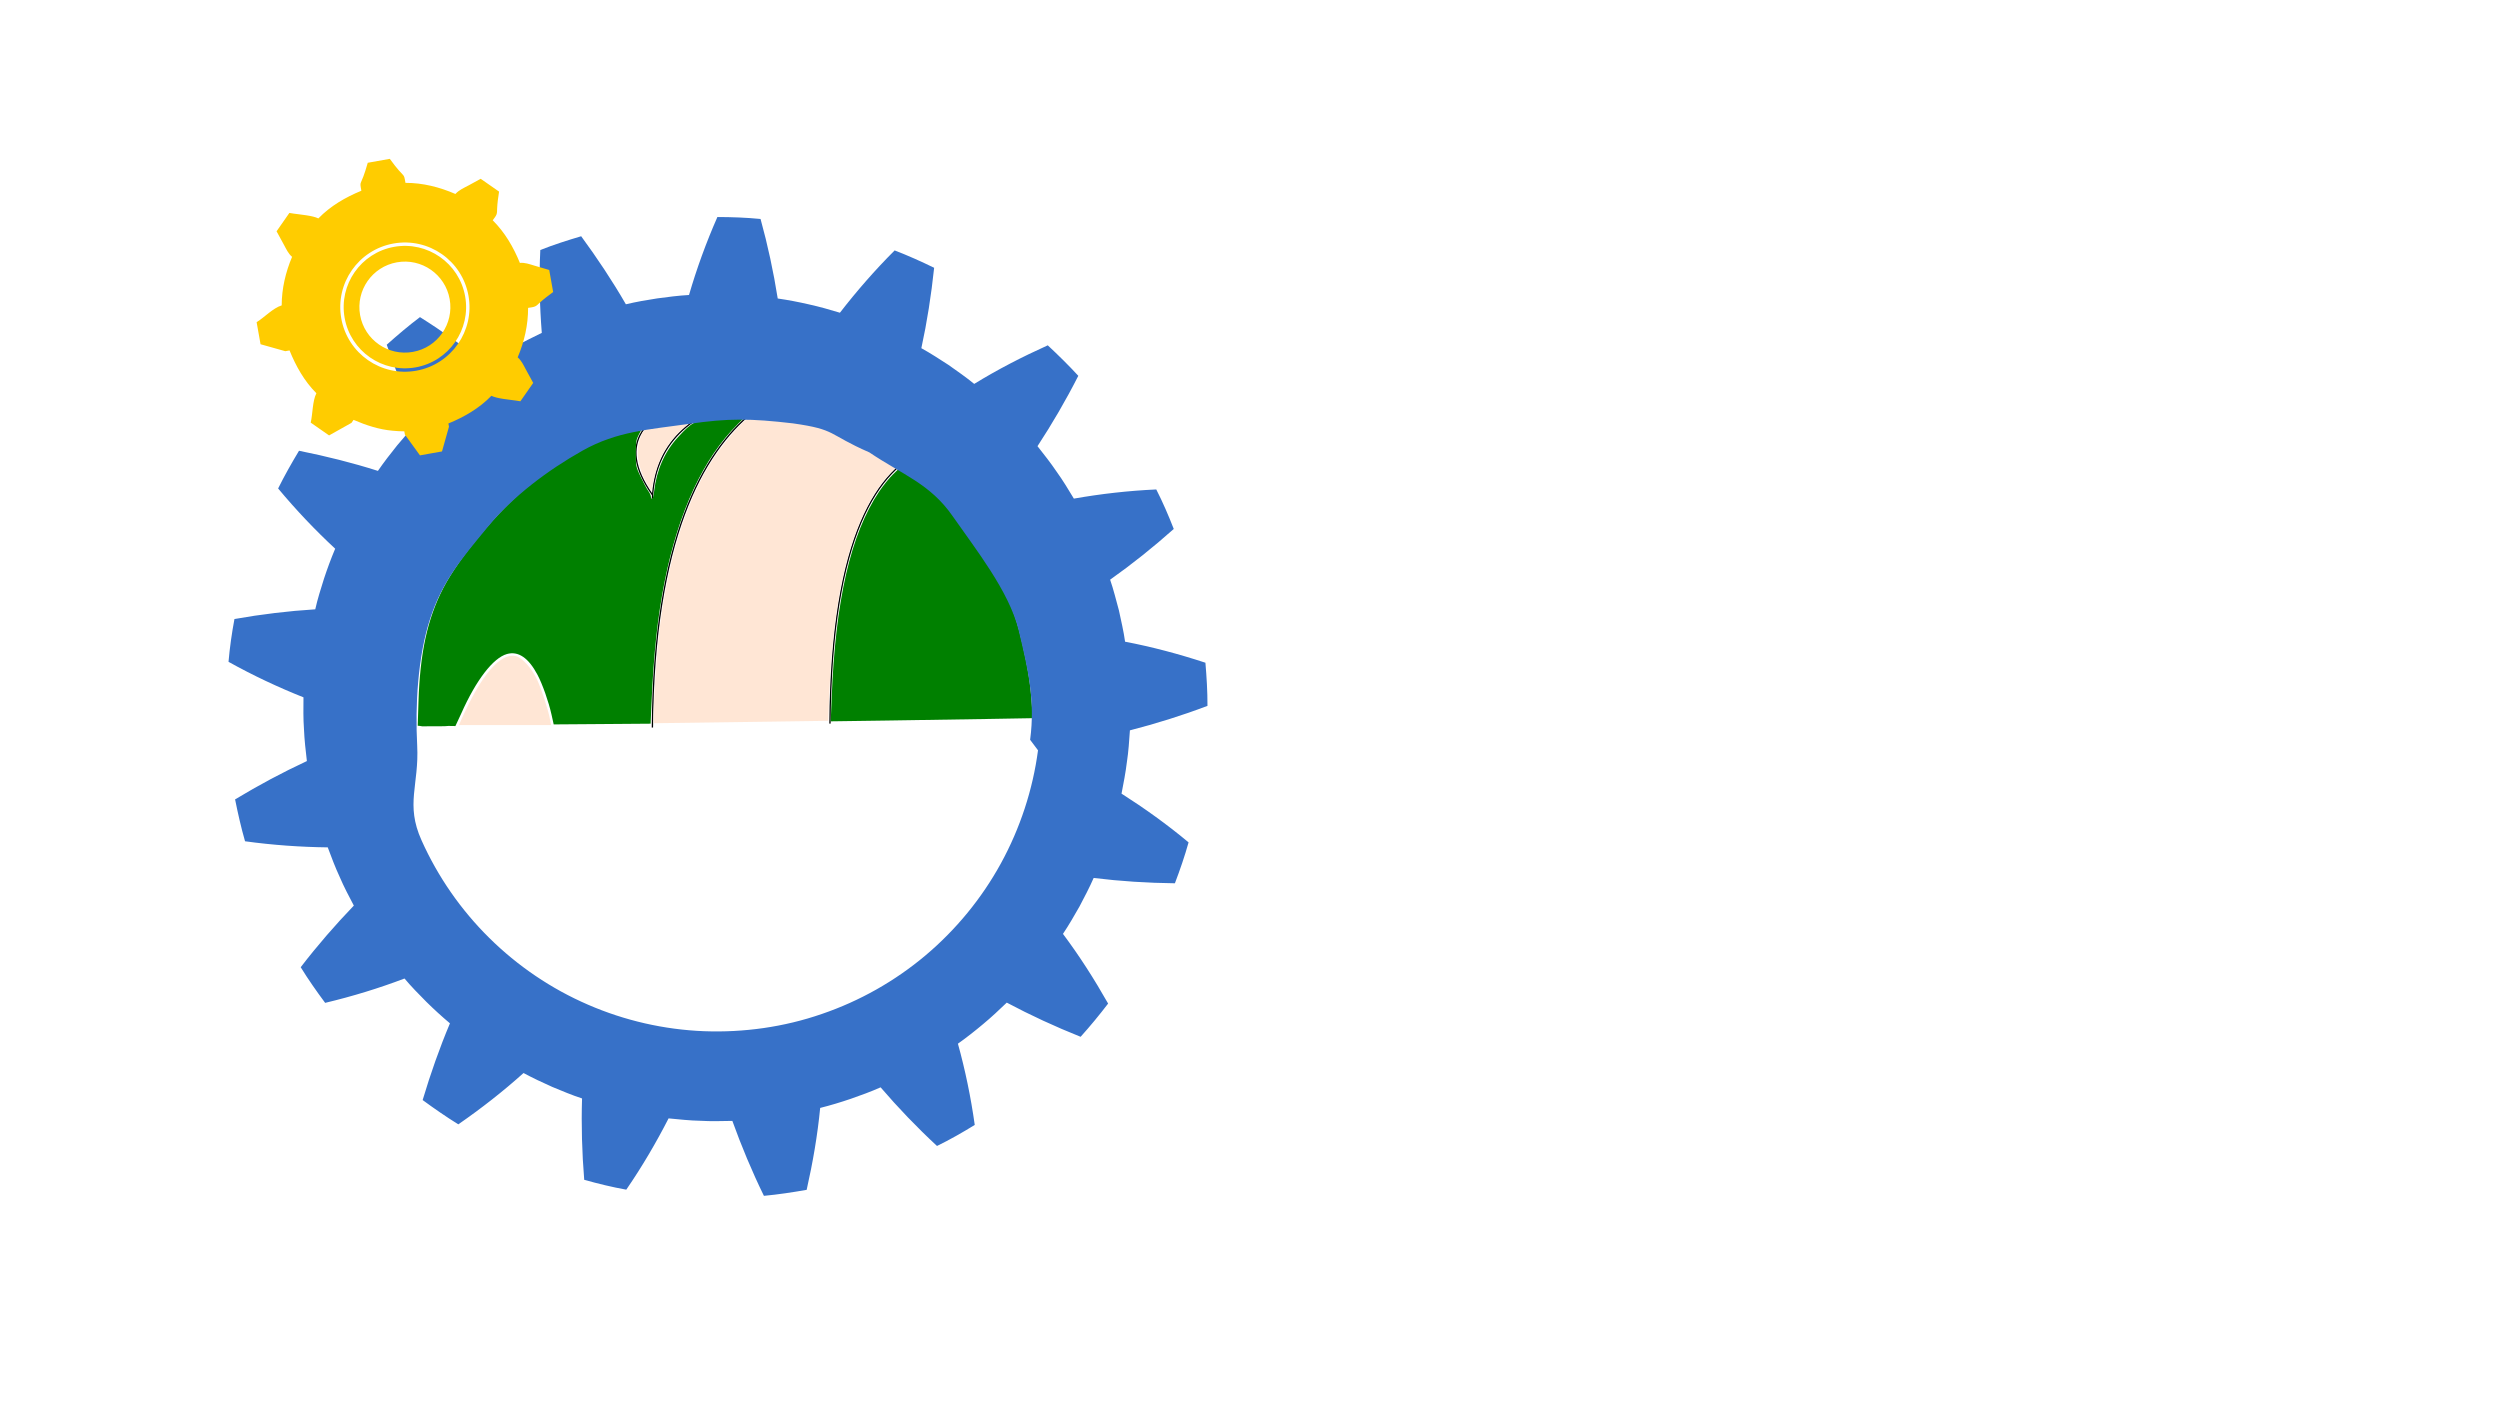
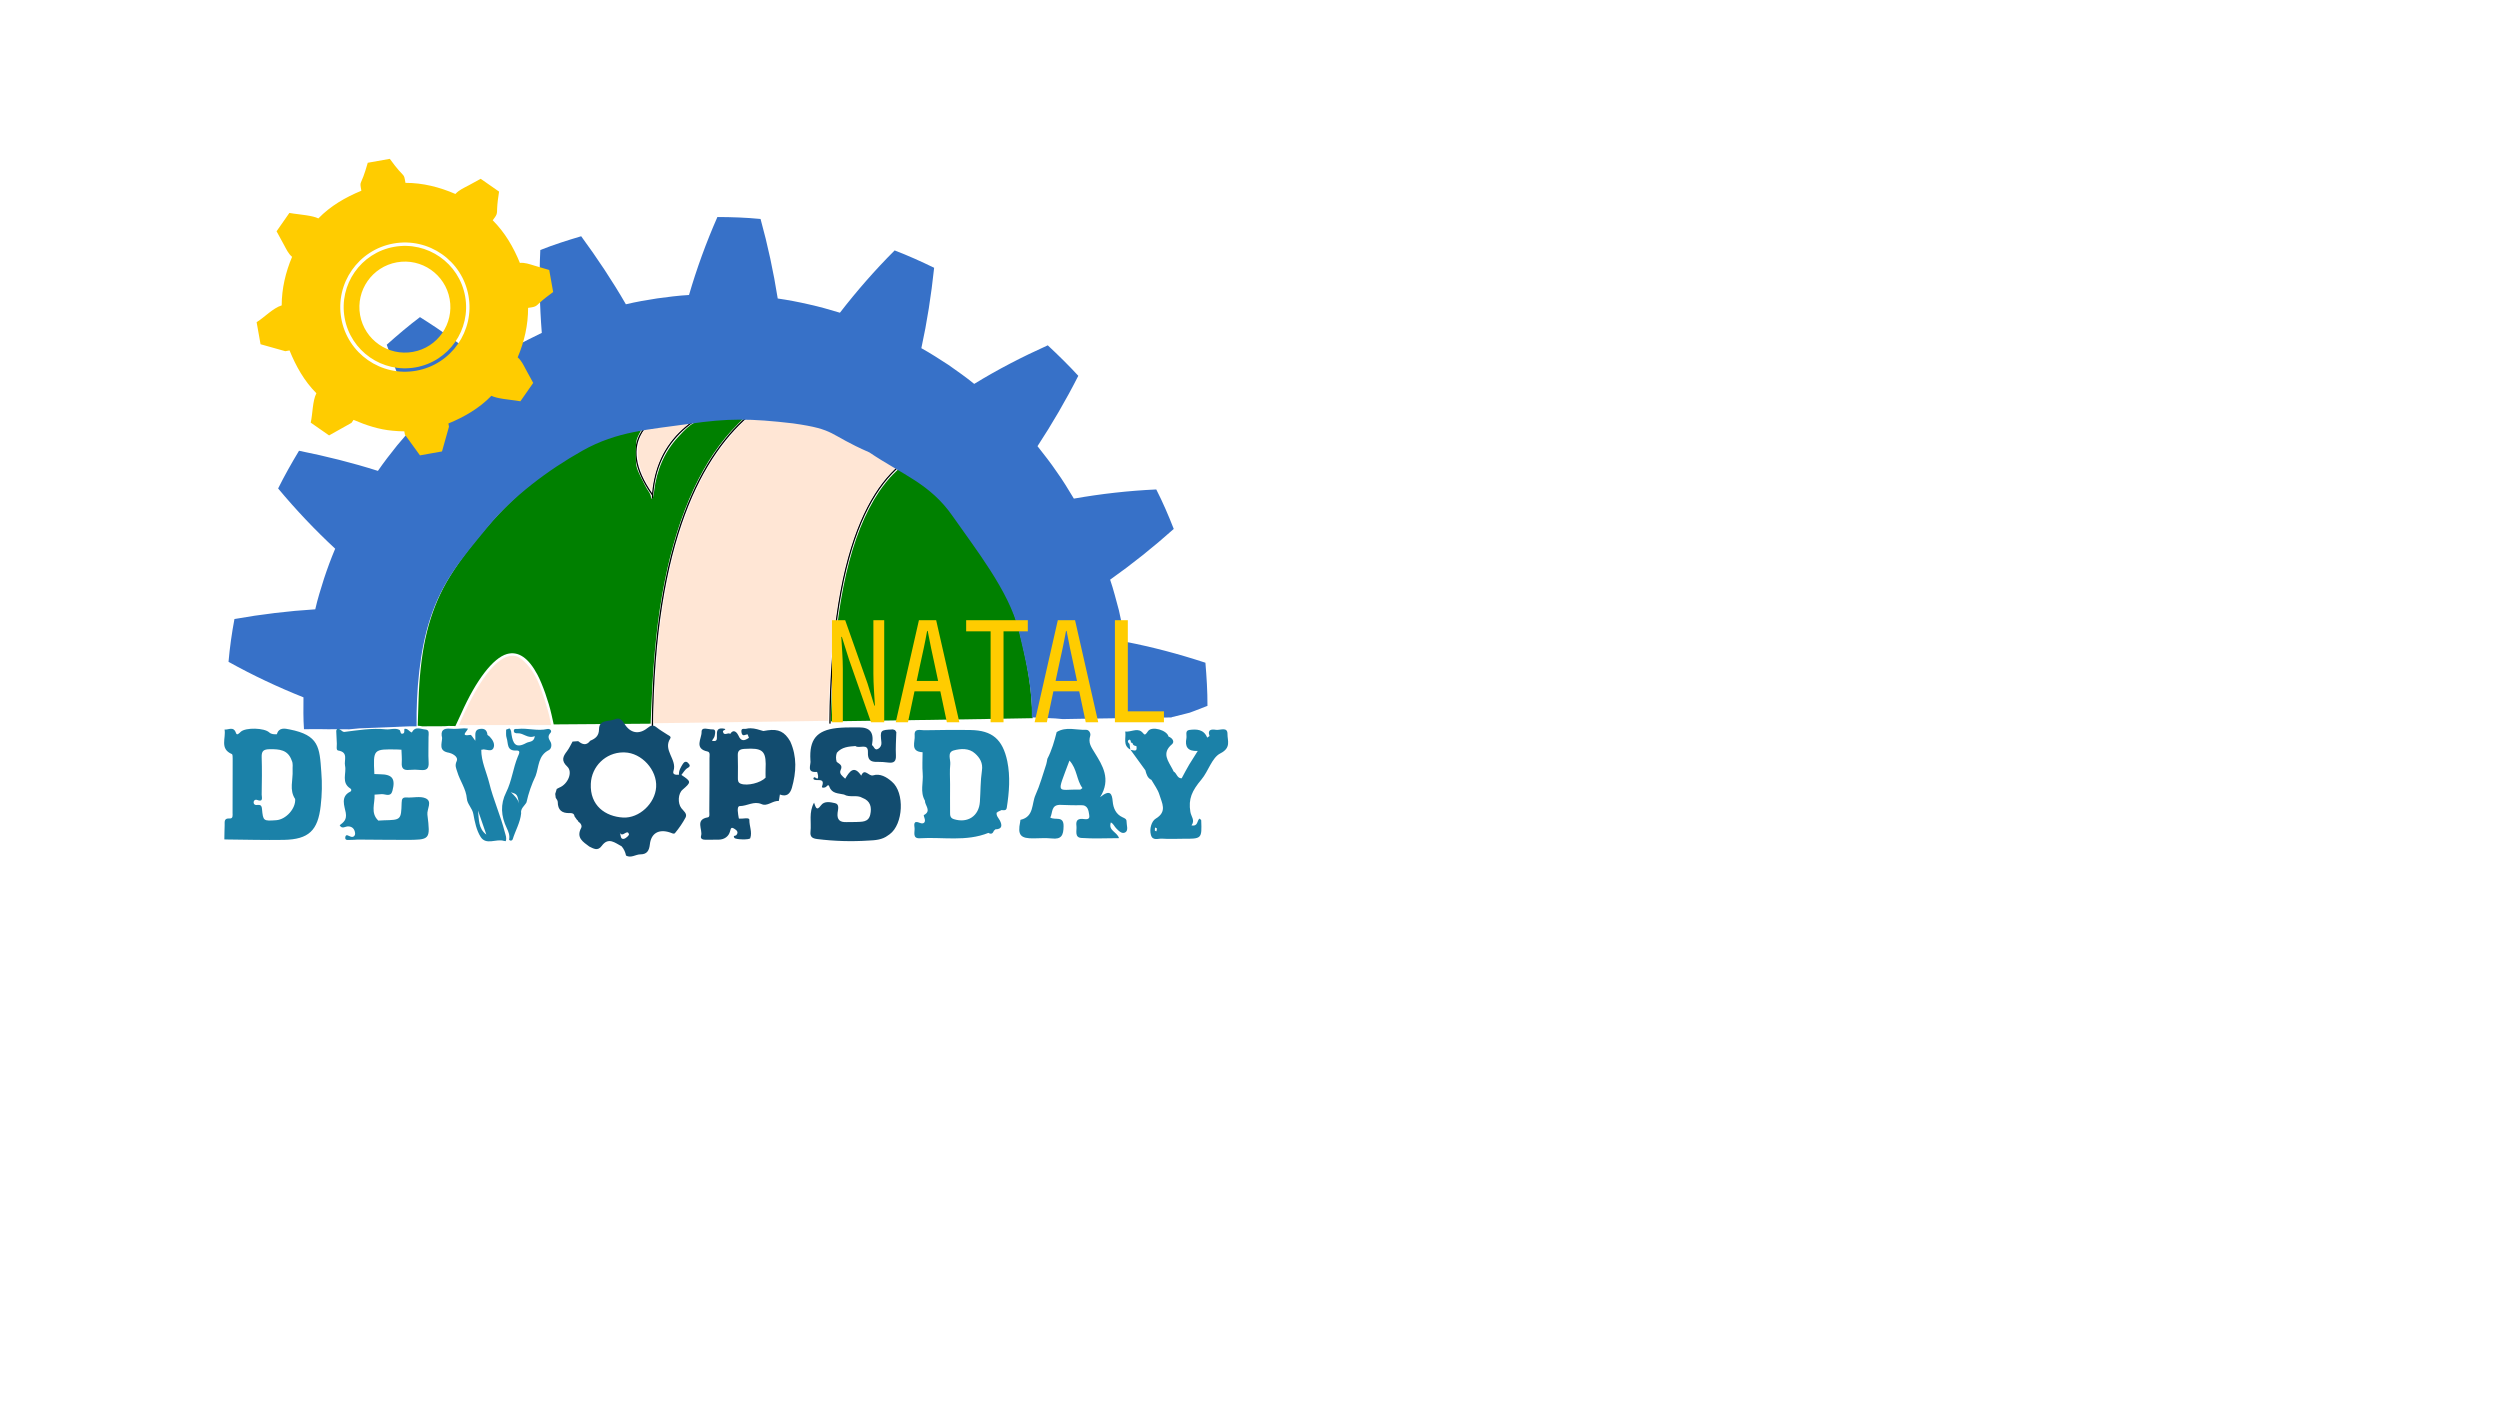
<svg xmlns="http://www.w3.org/2000/svg" width="1920px" height="1080px" viewBox="0 0 1920 1080" version="1.1" id="SVGRoot">
  <defs id="defs3729" />
  <g id="layer1">
    <path style="fill:none;stroke:#000000;stroke-width:1px;stroke-linecap:butt;stroke-linejoin:miter;stroke-opacity:1" d="M 637.406,555.731 C 639.427,264.807 783.878,352.69 783.878,352.69" id="path3993" />
    <path style="fill:none;stroke:#000000;stroke-width:1.014px;stroke-linecap:butt;stroke-linejoin:miter;stroke-opacity:1" d="M 501.043,558.761 C 503.09,269.53 652.557,292.095 652.557,292.095" id="path3995" />
    <path style="fill:none;stroke:#000000;stroke-width:1px;stroke-linecap:butt;stroke-linejoin:miter;stroke-opacity:1" d="m 501.036,382.995 c 4.041,-94.954 137.381,-80.812 137.381,-80.812" id="path4003" />
    <path style="fill:none;stroke:#000000;stroke-width:1px;stroke-linecap:butt;stroke-linejoin:miter;stroke-opacity:1" d="M 501.036,379.964 C 442.447,297.132 606.092,297.132 606.092,297.132" id="path4007" />
    <path id="path4023" style="fill:#008000;stroke-width:1.01" d="m 566.129,320.477 c -3.178,0 -11.302,0.503 -18.053,1.119 -14.385,1.313 -16.482,2.389 -27.193,13.959 -10.339,11.167 -16.593,25.262 -18.52,41.742 -0.373,3.195 -1.081,5.809 -1.572,5.809 -0.492,0 -0.895,-0.725 -0.895,-1.611 0,-0.887 -0.914,-2.897 -2.031,-4.467 -1.118,-1.57 -3.732,-6.412 -5.809,-10.762 -3.583,-7.503 -3.775,-8.426 -3.775,-18.01 0,-8.663 0.337,-10.736 2.369,-14.547 l 2.371,-4.443 -4.391,0.609 c -21.566,2.988 -53.6,19.58 -81.711,42.324 -23.972,19.395 -54.245,55.589 -66.578,79.6 -12.107,23.57 -17.771,49.618 -18.945,87.123 l -0.578,18.443 c 1.156,0.06 2.32,0.211 3.494,0.465 l 6.488,-0.057 c 5.499,-0.049 10.921,0.116 13.592,-0.252 l 5.361,0.088 4.576,-9.85 c 11.348,-25.517 24.431,-42.509 35.008,-45.471 8.714,-2.44 16.555,2.895 23.473,15.971 3.836,7.251 8.557,20.658 10.744,30.512 l 1.682,7.576 37.217,-0.277 37.219,-0.277 0.664,-15.381 c 1.669,-38.609 4.73,-66.964 10.166,-94.172 10.679,-53.45 29.696,-94.318 56.057,-120.461 l 5.348,-5.303 z" />
    <path style="fill:#008000;stroke-width:1.01" d="m 638.712,535.972 c 2.917,-75.031 14.562,-125.641 36.452,-158.422 2.968,-4.445 7.677,-10.311 10.465,-13.036 l 5.069,-4.955 8.584,5.406 c 18.62,11.728 23.543,16.843 43.575,45.275 29.177,41.415 35.493,54.002 42.454,84.615 4.193,18.44 6.161,31.175 7.106,45.967 l 0.685,10.739 -34.728,0.607 c -19.1,0.334 -53.995,0.879 -77.545,1.211 l -42.817,0.604 z" id="path4025" />
    <path style="fill:#ffe6d5;stroke-width:1.01" d="m 501.923,550.84 c 0.011,-9.691 2.103,-43.645 3.581,-58.133 5.965,-58.452 20.589,-106.983 42.31,-140.411 6.432,-9.899 19.376,-25.463 24.3,-29.219 3.522,-2.686 3.918,-2.754 12.43,-2.11 16.041,1.213 34.789,3.693 42.147,5.575 7.685,1.966 35.615,15.908 52.547,26.232 l 9.457,5.766 -4.542,4.454 c -8.872,8.701 -18.16,23.912 -25.014,40.968 -13.018,32.392 -20.119,74.466 -22.415,132.822 l -0.661,16.803 -43.082,0.626 c -23.695,0.344 -53.878,0.76 -67.073,0.924 l -23.991,0.298 0.005,-4.595 z" id="path4027" />
    <path style="fill:#ffe6d5;stroke-width:1.01" d="m 497.007,371.733 c -6.968,-12.179 -9.008,-24.478 -5.666,-34.157 2.975,-8.617 3.6,-8.987 18.734,-11.102 7.459,-1.042 15.081,-2.114 16.938,-2.383 3.34,-0.483 3.304,-0.422 -3.237,5.572 -11.647,10.672 -18.463,22.927 -21.806,39.206 l -1.744,8.491 z" id="path4029" />
    <path id="path4031" style="fill:#ffe6d5;stroke-width:1.01" d="m 394.076,503.611 c -9.858,-0.343 -21.745,12.464 -33.836,36.572 -2.508,5 -5.271,10.797 -6.141,12.881 l -1.582,3.787 h 35.35 35.35 l -0.688,-3.787 c -1.405,-7.733 -6.683,-23.985 -10.189,-31.373 -4.163,-8.773 -11.484,-16.774 -16.32,-17.836 -0.639,-0.14 -1.286,-0.221 -1.943,-0.244 z" />
-     <path id="path3917-7" d="m 865.445,585.317 c 1.241,-8.072 1.765,-16.247 2.328,-24.409 19.867,-5.104 40.054,-11.373 59.563,-18.805 0.051,-11.079 -0.652,-22.119 -1.574,-33.133 -20.558,-6.742 -40.911,-12.166 -61.699,-16.144 -1.113,-8.111 -3.045,-16.055 -4.733,-24.05 -2.175,-7.893 -4.081,-15.85 -6.755,-23.577 16.95,-12 33.159,-24.959 48.868,-38.967 -4.004,-10.298 -8.405,-20.481 -13.42,-30.332 -21.402,0.959 -42.664,3.403 -63.298,7.036 -4.222,-6.998 -8.418,-14.021 -13.215,-20.647 -4.567,-6.78 -9.659,-13.189 -14.712,-19.624 11.232,-17.155 21.85,-35.321 31.342,-54.037 -7.484,-8.162 -15.377,-15.876 -23.449,-23.423 -19.803,8.929 -38.455,18.562 -56.506,29.628 -6.32,-5.181 -13.049,-9.838 -19.726,-14.558 -6.857,-4.452 -13.701,-8.904 -20.865,-12.869 4.439,-20.353 7.586,-40.681 9.825,-61.751 -9.94,-4.836 -20.008,-9.377 -30.332,-13.33 -15.134,15.121 -29.244,31.329 -42.024,47.845 -7.829,-2.379 -15.697,-4.605 -23.667,-6.371 -7.97,-1.842 -16.004,-3.39 -24.102,-4.554 -3.224,-20.379 -7.612,-40.898 -13.189,-61.073 -11.015,-1.1 -22.106,-1.458 -33.146,-1.497 -8.661,19.675 -15.914,39.67 -21.799,59.883 -8.175,0.448 -16.311,1.51 -24.396,2.61 -8.085,1.215 -16.132,2.648 -24.089,4.516 -10.439,-18.063 -21.799,-35.129 -34.336,-52.246 -10.567,3.147 -21.095,6.486 -31.381,10.567 -1.036,21.313 -0.499,42.907 1.139,63.644 -7.317,3.62 -14.712,7.126 -21.76,11.283 -7.215,3.889 -14.034,8.405 -20.916,12.806 -16.004,-12.716 -33.21,-25.099 -50.889,-36.191 -8.84,6.665 -17.27,13.829 -25.509,21.198 7.01,20.507 14.942,40.003 24.281,58.987 -5.757,5.808 -11.015,12.089 -16.298,18.332 -5.117,6.371 -10.132,12.831 -14.763,19.573 -19.854,-6.307 -39.773,-11.258 -60.599,-15.454 -5.68,9.454 -11.13,19.061 -16.042,28.963 13.752,16.515 28.425,31.969 43.815,46.259 -3.173,7.535 -6.013,15.211 -8.571,22.963 -2.456,7.804 -4.951,15.607 -6.729,23.59 -20.699,1.292 -41.397,3.774 -62.058,7.458 -2.034,10.861 -3.608,21.85 -4.554,32.865 18.729,10.426 38.11,19.535 57.567,27.274 -0.077,8.175 -0.205,16.362 0.384,24.524 0.345,8.175 1.266,16.285 2.226,24.421 -18.703,8.699 -37.048,18.511 -55.137,29.436 2.188,10.81 4.593,21.556 7.65,32.161 21.21,2.93 42.638,4.439 63.516,4.682 2.853,7.65 5.744,15.326 9.185,22.733 3.211,7.535 7.049,14.763 10.848,21.991 -14.213,14.788 -28.093,30.741 -40.796,47.32 5.795,9.428 12.179,18.498 18.767,27.376 21.006,-5.028 41.244,-11.206 60.957,-18.703 5.245,6.294 11.015,12.089 16.771,17.91 5.808,5.731 11.846,11.258 18.115,16.515 -8.047,19.112 -14.891,38.608 -20.967,58.923 8.929,6.55 17.999,12.831 27.389,18.652 17.744,-12.281 34.4,-25.317 50.096,-39.414 7.202,3.876 14.597,7.343 22.067,10.669 7.548,3.121 15.083,6.32 22.873,8.853 -0.64,20.763 -0.051,41.5 1.663,62.493 10.644,2.981 21.402,5.616 32.302,7.561 12.102,-17.603 23.001,-36.203 32.494,-54.74 8.149,0.78 16.26,1.689 24.447,1.842 8.162,0.499 16.349,0.217 24.524,0.089 6.934,19.253 15.057,38.788 24.242,57.555 11.027,-1.036 21.94,-2.699 32.826,-4.605 4.772,-21.172 8.328,-41.845 10.388,-62.915 7.944,-1.983 15.761,-4.362 23.513,-6.998 7.688,-2.699 15.415,-5.475 22.886,-8.814 13.458,15.671 27.952,30.805 43.316,45.03 9.94,-4.836 19.56,-10.362 28.988,-16.144 -2.981,-21.274 -7.305,-42.114 -12.921,-62.403 6.652,-4.733 13.1,-9.786 19.355,-15.057 6.281,-5.219 12.268,-10.81 18.153,-16.49 18.204,9.684 37.125,18.434 56.723,26.251 7.394,-8.226 14.417,-16.746 21.121,-25.521 -10.695,-18.869 -21.991,-36.549 -34.681,-53.512 4.554,-6.793 8.622,-13.906 12.678,-21.006 3.787,-7.228 7.637,-14.456 10.899,-21.952 20.647,2.546 41.257,3.851 62.39,4.094 3.915,-10.311 7.535,-20.775 10.503,-31.419 -16.375,-13.688 -33.965,-26.263 -51.491,-37.432 1.548,-8.034 3.134,-16.055 4.106,-24.191 z m -68.249,-9.083 c -4.017,30.306 -13.752,59.934 -28.515,86.863 -14.75,26.916 -34.579,51.03 -57.989,70.731 -23.449,19.714 -50.467,34.963 -79.494,44.89 -29.091,10.081 -60.049,14.392 -90.56,13.24 -30.549,-1.19 -60.881,-8.123 -89.025,-20.353 -28.17,-12.166 -54.037,-29.705 -75.823,-51.248 -21.824,-21.53 -39.542,-47.064 -52.041,-74.978 -12.575,-27.863 -1.8,-42.313 -3.347,-72.837 -1.625,-30.549 0.423,-68.412 10.018,-97.528 9.543,-29.129 24.549,-46.442 44.033,-70.147 19.445,-23.731 46.295,-43.764 72.93,-58.783 26.596,-14.955 51.071,-16.174 81.543,-20.498 30.357,-4.426 47.225,-4.247 80.113,-0.433 33.86,4.798 26.151,8.103 58.641,22.292 25.445,17.193 46.63,23.955 64.041,49.08 17.462,25.125 43.233,57.501 50.576,87.424 7.151,29.961 12.88,53.874 8.838,84.205" style="fill:#3771c8;stroke-width:12.793" />
+     <path id="path3917-7" style="fill:#3771c8;stroke-width:12.793" d="m 550.961,166.674 c -8.661,19.675 -15.914,39.67 -21.799,59.883 -8.175,0.448 -16.311,1.511 -24.396,2.611 -8.085,1.215 -16.131,2.648 -24.088,4.516 -10.439,-18.063 -21.799,-35.129 -34.336,-52.246 -10.567,3.147 -21.096,6.486 -31.381,10.566 -1.036,21.313 -0.499,42.908 1.139,63.645 -7.317,3.62 -14.711,7.126 -21.76,11.283 -7.215,3.889 -14.034,8.404 -20.916,12.805 -16.004,-12.716 -33.211,-25.098 -50.891,-36.189 -8.84,6.665 -17.269,13.829 -25.508,21.197 7.01,20.507 14.943,40.002 24.281,58.986 -5.757,5.808 -11.015,12.089 -16.299,18.332 -5.117,6.371 -10.131,12.832 -14.762,19.574 -19.854,-6.307 -39.773,-11.259 -60.6,-15.455 -5.68,9.454 -11.131,19.061 -16.043,28.963 13.752,16.515 28.427,31.97 43.816,46.26 -3.173,7.535 -6.014,15.21 -8.572,22.963 -2.456,7.804 -4.95,15.607 -6.729,23.59 -20.699,1.292 -41.398,3.773 -62.059,7.457 -2.034,10.861 -3.606,21.851 -4.553,32.865 18.729,10.426 38.109,19.534 57.566,27.273 -0.076,8.152 -0.202,16.316 0.381,24.455 0.179,-0.002 0.379,8.5e-4 0.549,-0.004 4.32,0.005 8.639,-0.033 12.959,-0.016 3.573,0.034 7.151,0.172 10.723,0.025 l 10.502,0.099 c 1.51,-0.187 6.234,-0.549 7.744,-0.735 44.006,-1.571 30.296,-1.512 44.006,-1.571 -0.328,-27.392 2.38,-58.205 10.482,-82.793 9.543,-29.129 24.55,-46.442 44.033,-70.146 19.445,-23.731 46.295,-43.765 72.93,-58.783 26.596,-14.955 51.071,-16.174 81.543,-20.498 30.357,-4.426 47.225,-4.247 80.113,-0.434 33.86,4.798 26.15,8.102 58.641,22.291 25.445,17.193 46.63,23.955 64.041,49.08 17.462,25.125 43.233,57.502 50.576,87.424 5.746,24.073 10.562,44.247 10.141,66.979 l 18.008,0.828 5.734,0.505 c 3.333,-0.001 10.96,-0.257 14.293,-0.251 3.393,0.003 65.881,-1.044 69.274,-1.01 l 0.1,-0.191 c 19.867,-5.104 7.981,-1.271 27.49,-8.703 0.051,-11.079 -0.653,-22.118 -1.574,-33.133 -20.558,-6.742 -40.911,-12.166 -61.699,-16.145 -1.113,-8.111 -3.044,-16.055 -4.732,-24.051 -2.175,-7.893 -4.08,-15.851 -6.754,-23.578 16.95,-12 33.158,-24.959 48.867,-38.967 -4.004,-10.298 -8.405,-20.48 -13.42,-30.33 -21.402,0.959 -42.662,3.402 -63.297,7.035 -4.222,-6.998 -8.418,-14.02 -13.215,-20.646 -4.567,-6.78 -9.66,-13.19 -14.713,-19.625 11.232,-17.155 21.85,-35.321 31.342,-54.037 -7.484,-8.162 -15.377,-15.874 -23.449,-23.422 -19.803,8.929 -38.453,18.561 -56.504,29.627 -6.32,-5.181 -13.049,-9.838 -19.727,-14.559 -6.857,-4.452 -13.701,-8.903 -20.865,-12.869 4.439,-20.353 7.585,-40.68 9.824,-61.75 -9.94,-4.836 -20.008,-9.377 -30.332,-13.33 -15.134,15.121 -29.244,31.328 -42.023,47.844 -7.829,-2.379 -15.696,-4.604 -23.666,-6.369 -7.97,-1.842 -16.004,-3.391 -24.102,-4.555 -3.224,-20.379 -7.612,-40.898 -13.189,-61.072 -11.015,-1.1 -22.106,-1.46 -33.146,-1.498 z" />
    <path id="path3915-6-5" d="m 322.534,349.73 -11.586,-15.984 33.864,-6.043 -5.346,19.005 -8.171,1.438 z m -2.866,-65.022 c 26.981,-4.814 44.949,-30.587 40.135,-57.566 -4.814,-26.981 -30.589,-44.949 -57.568,-40.135 -26.981,4.814 -44.949,30.587 -40.135,57.568 4.814,26.979 30.589,44.947 57.568,40.133 z m -54.996,-40.592 c -4.561,-25.56 12.461,-49.978 38.022,-54.539 25.56,-4.561 49.976,12.463 54.537,38.024 4.561,25.558 -12.461,49.976 -38.022,54.537 -25.56,4.561 -49.976,-12.461 -54.537,-38.022 z m 52.418,26.142 c 18.997,-3.39 31.651,-21.539 28.261,-40.538 -3.39,-18.999 -21.539,-31.651 -40.538,-28.261 -18.997,3.39 -31.651,21.539 -28.261,40.536 3.39,18.999 21.539,31.653 40.538,28.263 z m -64.357,64.146 c -4.686,-3.305 -9.4,-6.569 -14.11,-9.838 1.538,-6.423 1.309,-16.525 4.33,-22.487 l 0.042,-0.069 c -9.287,-9.273 -15.727,-20.806 -20.629,-32.875 l -3.261,0.582 -19.003,-5.344 c -0.977,-5.649 -2,-11.291 -3.021,-16.932 5.885,-3.601 12.544,-10.841 19.262,-12.914 0.021,-12.861 2.983,-25.474 7.983,-37.277 -2.849,-2.361 -4.421,-5.828 -6.141,-9.024 -3.092,-5.745 -2.63,-4.874 -5.78,-10.588 3.304,-4.686 6.569,-9.398 9.836,-14.108 1.179,0.186 2.353,0.382 3.532,0.557 4.561,0.674 14.383,1.455 18.733,3.661 9.246,-9.553 20.821,-16.245 33.027,-21.262 -1.597,-8.951 -0.668,-1.666 4.904,-21.476 11.49,-2.025 5.847,-1.017 16.932,-3.021 12.078,16.659 10.431,9.504 12.028,18.454 13.281,-0.05 26.24,3.269 38.359,8.534 2.76,-3.096 6.743,-4.766 10.331,-6.69 3.975,-2.133 5.135,-2.791 9.083,-4.973 4.686,3.303 9.4,6.569 14.11,9.836 -0.699,4.403 -1.298,8.83 -1.499,13.285 -0.063,1.409 0.056,2.908 -0.455,4.254 -0.614,1.622 -1.942,3.09 -2.923,4.494 9.313,9.239 15.949,20.664 20.871,32.735 3.762,-0.394 7.398,0.962 10.953,2.027 6.227,1.868 5.329,1.591 11.575,3.399 0.975,5.651 2.002,11.291 3.021,16.932 -3.615,2.632 -7.187,5.338 -10.488,8.356 -1.044,0.954 -2.048,2.102 -3.376,2.687 -1.63,0.716 -3.649,0.82 -5.38,1.127 0.046,13.112 -2.906,25.986 -8.001,38.022 2.849,2.361 4.421,5.83 6.139,9.024 3.092,5.745 2.632,4.874 5.782,10.588 -3.305,4.686 -6.569,9.4 -9.836,14.108 -1.179,-0.184 -2.353,-0.382 -3.532,-0.555 -4.561,-0.674 -14.383,-1.457 -18.733,-3.661 -9.246,9.552 -20.821,16.245 -33.027,21.262 l 0.442,2.47 -33.864,6.043 -0.442,-2.47 c -2.985,0.033 -5.949,-0.244 -8.918,-0.478 -10.457,-0.891 -20.462,-4.213 -30.05,-8.331 l -1.589,2.278 z" style="fill:#ffcc00;stroke-width:1.92" />
+     <path id="_x23_1B81A8" class="st0" d="m 865.2,631.005 c 0.078,-2.025 -1.402,-2.571 -3.116,-3.35 -5.063,-2.337 -7.089,-6.933 -7.556,-12.308 -0.467,-5.375 -1.714,-9.581 -9.659,-3.116 8.802,-13.866 1.558,-24.771 -3.895,-33.73 -3.038,-4.985 -5.375,-7.868 -3.661,-13.476 0.545,-1.792 -0.935,-4.596 -3.116,-4.518 -7.556,0.312 -15.424,-2.726 -22.668,1.714 -1.792,7.011 -3.739,14.022 -7.167,20.565 -0.234,1.402 -0.467,2.804 -0.857,4.206 -2.648,7.946 -4.83,16.047 -8.257,23.603 -3.038,6.699 -1.013,16.67 -11.451,19.007 -0.234,0.078 -0.156,1.091 -0.312,1.636 -2.103,10.127 0.234,12.853 10.594,12.619 4.596,-0.078 9.192,-0.389 13.71,0.078 7.4,0.857 8.958,-2.415 9.036,-9.348 0.156,-8.413 -6.31,-4.362 -10.205,-6.699 2.025,-3.817 0.39,-10.049 8.023,-9.737 5.141,0.156 10.36,0.389 15.502,0.234 5.531,-0.234 5.842,4.284 6.388,7.556 0.779,4.362 -3.272,3.038 -5.453,2.96 -4.362,-0.156 -4.752,2.415 -4.362,5.531 0.39,3.35 -1.714,8.725 3.739,9.114 9.426,0.701 19.007,0.156 28.978,0.156 -1.87,-5.219 -8.413,-5.687 -6.31,-12.074 1.947,0.935 2.648,2.96 3.973,4.362 1.947,2.025 4.596,4.908 7.245,3.194 2.415,-1.558 0.857,-5.375 0.857,-8.179 z m -35.599,-24.616 c -18.306,-0.389 -18.462,5.219 -8.257,-22.279 5.998,6.543 5.375,15.034 9.971,21.11 -0.935,0.623 -1.324,1.168 -1.714,1.168 z m 104.305,-45.882 c -3.272,-0.545 -6.855,-0.39 -4.985,4.752 l -1.792,1.246 c -2.571,-6.466 -8.101,-6.621 -13.632,-5.92 -3.661,0.467 -1.87,4.129 -2.337,6.388 -1.246,6.31 0.779,10.205 8.725,9.737 -2.648,4.206 -4.674,7.322 -6.543,10.438 -2.025,3.427 -3.895,7.011 -5.764,10.516 v 0.078 c -3.661,0.156 -3.739,-3.973 -6.232,-5.219 l -0.779,-1.636 c -3.272,-6.388 -8.725,-12.386 -0.467,-19.319 2.181,-1.87 0.39,-4.752 -2.571,-5.842 l -0.156,-0.156 c -1.013,-4.674 -12.775,-8.335 -15.735,-3.973 -2.96,4.362 -2.571,2.103 -5.141,0.156 -3.505,-2.571 -8.101,0.545 -12.308,0.078 0.779,4.83 -2.103,10.594 3.895,13.866 l -0.623,-4.362 c -1.324,-1.013 -1.792,-2.493 -0.312,-3.194 1.013,-0.467 1.402,1.091 1.402,2.181 0.467,0 0.857,0.078 1.246,0.39 0.234,1.714 1.558,2.103 2.96,2.259 l 0.156,-0.156 -0.156,0.156 c 1.013,5.063 -2.259,3.116 -4.518,2.882 l 11.529,15.891 h -0.078 c 0.779,2.882 1.558,5.842 4.674,7.244 v 0.078 c 2.103,3.739 4.908,7.322 6.076,11.295 1.792,6.232 6.31,12.931 -2.882,18.384 -3.038,1.792 -4.985,7.712 -3.661,12.464 1.324,4.908 5.764,2.571 8.802,2.882 5.141,0.389 10.36,0.078 15.502,0.078 14.801,0.078 14.878,0.078 14.333,-14.177 0,-0.389 -0.701,-0.701 -1.324,-1.324 -2.025,1.558 -1.013,6.232 -6.154,5.219 2.96,-3.817 -0.312,-6.855 -0.857,-10.36 -1.636,-9.971 1.168,-16.125 8.491,-24.849 5.375,-6.388 8.023,-16.826 14.567,-20.098 8.491,-4.284 5.375,-9.893 5.453,-14.801 0.078,-5.92 -5.609,-2.804 -8.802,-3.272 z m -45.804,77.976 c -0.389,-0.156 -1.091,-0.389 -1.168,-0.623 0,-0.779 0,-1.558 0.156,-2.337 0.701,0.389 1.402,0.545 1.402,0.779 0,0.701 -0.156,1.48 -0.39,2.181 z M 773.592,584.578 c -3.583,-16.904 -11.685,-23.603 -28.043,-23.915 -11.918,-0.234 -23.915,0 -35.833,0.156 -3.116,0 -7.79,-1.714 -7.244,4.051 0.467,4.83 -3.739,12.308 6.076,12.853 0,5.453 -0.389,10.906 0.078,16.281 0.623,6.933 -2.181,14.177 1.714,20.877 -0.156,3.661 5.375,7.868 -0.857,11.139 -0.156,0.078 0.234,1.558 0.545,2.337 1.246,3.505 -1.091,4.674 -3.427,3.661 -5.453,-2.337 -4.44,1.558 -4.206,4.051 0.234,2.96 -1.792,8.023 3.973,7.712 17.605,-1.091 35.599,2.804 52.737,-4.129 1.947,1.168 3.35,0.701 4.129,-1.558 l 1.246,-1.168 c 5.375,-0.078 5.219,-3.272 3.427,-6.777 -1.013,-1.947 -2.882,-3.505 -2.493,-6.076 l 0.467,-0.078 0.156,-0.39 3.194,-1.48 c 1.714,0.156 3.583,0.623 3.973,-1.792 1.869,-11.918 2.804,-23.915 0.389,-35.755 z m -19.474,7.245 c -1.168,7.868 -1.013,15.969 -1.558,23.915 -0.701,10.984 -9.348,16.67 -19.942,13.398 -3.038,-0.935 -2.96,-3.116 -2.96,-5.375 -0.078,-7.167 0,-14.333 0,-21.5 0,-5.141 -0.39,-10.36 0.156,-15.424 0.312,-3.661 -2.571,-9.036 2.648,-10.516 5.375,-1.48 11.763,-1.87 16.359,2.337 3.661,3.272 6.232,7.322 5.297,13.165 z m -331.221,-21.889 c -1.48,-2.649 -2.648,-4.362 -0.078,-7.167 1.324,-1.48 -0.467,-3.35 -2.493,-2.882 -7.556,1.792 -15.034,-0.935 -22.512,-0.078 -1.246,0.156 -3.272,-0.545 -3.194,1.558 0.078,1.558 1.324,1.87 3.038,1.792 4.44,-0.234 7.79,4.44 13.087,2.181 -0.623,4.908 -4.284,3.973 -6.621,5.297 -8.179,4.518 -10.205,0.312 -11.295,-6.621 -0.234,-1.558 -0.078,-3.428 -1.558,-4.596 l -2.571,0.935 c 0.078,2.181 -0.312,4.44 0.389,6.388 1.402,3.973 -0.234,10.127 7.478,9.659 3.895,-0.234 1.714,3.116 1.091,4.752 -3.661,8.958 -4.596,18.695 -8.958,27.42 -4.596,9.114 -3.895,18.306 0.467,27.342 1.324,2.804 2.571,5.687 1.792,8.958 1.091,1.324 2.493,0.623 2.804,-0.312 2.025,-6.621 5.764,-12.775 6.466,-19.864 -0.623,-3.817 2.648,-5.764 4.129,-8.491 v -0.078 c 1.558,-7.011 3.895,-13.788 7.011,-20.253 2.571,-7.011 1.792,-15.735 10.283,-19.864 2.103,-1.324 2.103,-4.44 1.246,-6.076 z m -30.536,38.481 c 4.83,1.558 4.83,1.558 6.31,8.647 -1.091,-3.661 -3.739,-6.154 -6.31,-8.647 z m -16.67,-7.244 c -2.103,-8.413 -6.154,-16.436 -6.076,-25.395 h 0.701 l 0.701,-0.234 c 2.726,0 6.388,1.947 7.868,-0.857 1.558,-3.038 -0.39,-6.466 -2.804,-8.958 -0.545,-0.467 -1.091,-0.935 -1.714,-1.324 -0.312,-3.505 -2.103,-5.141 -5.764,-4.596 -4.985,0.779 -3.116,5.063 -3.583,9.114 -1.792,-2.259 -2.96,-4.674 -3.739,-4.518 -8.491,1.402 -2.103,-2.96 -1.947,-4.83 l -2.726,-0.234 c -3.505,0.156 -7.089,0.701 -10.516,0.312 -5.687,-0.545 -7.946,1.402 -6.543,7.089 -0.156,4.596 -2.96,10.049 5.297,11.373 1.168,0.156 7.712,2.571 5.842,6.543 -1.558,3.35 -0.312,5.453 0.467,8.023 2.025,7.011 6.777,13.009 7.4,20.721 0.312,4.206 4.206,7.244 4.985,11.84 1.091,6.076 2.415,12.464 5.609,17.527 4.206,6.621 11.996,1.168 17.838,3.038 0.467,0.078 0.935,0.156 1.402,0.234 0.935,-2.415 -0.078,-4.596 -0.701,-6.933 -3.272,-12.853 -8.88,-25.083 -11.996,-37.936 z m -8.569,21.344 6.388,18.462 c -6.31,-4.674 -5.609,-11.84 -6.388,-18.462 z M 246.769,592.991 c -1.324,-19.241 -1.792,-28.355 -24.382,-32.795 -3.739,-0.779 -8.179,-1.714 -9.815,3.739 -2.025,0 -4.051,0.078 -5.764,-1.402 -3.739,-3.583 -18.072,-3.973 -21.889,-0.545 -1.246,1.168 -2.96,3.116 -3.661,1.013 -1.87,-5.531 -5.764,-2.337 -8.802,-2.726 1.246,6.465 -3.973,14.801 5.609,18.851 0.623,0.234 0.623,2.259 0.623,3.427 0,13.944 0,27.809 -0.078,41.753 0,1.792 0.545,4.518 -2.337,4.284 -4.44,-0.312 -3.661,2.726 -3.739,5.219 -0.156,3.583 -0.156,7.167 -0.234,10.828 l 1.402,0.078 c 14.801,0.156 29.601,0.545 44.324,0.312 19.085,-0.389 26.174,-7.167 28.277,-26.252 1.013,-8.569 1.168,-17.215 0.467,-25.784 z M 212.183,629.914 c -9.893,0.701 -10.127,0.701 -10.984,-8.725 -0.312,-3.428 -1.947,-3.038 -4.206,-2.96 -1.013,0.156 -2.025,-0.545 -2.181,-1.558 v -0.623 c 0,-1.013 0.779,-1.792 1.792,-1.87 0.234,0 0.545,0.078 0.779,0.156 5.141,2.025 3.583,-2.103 3.583,-4.129 0.156,-9.581 0.312,-19.163 0,-28.744 -0.156,-4.83 1.558,-5.998 6.232,-6.076 7.4,-0.078 13.944,0.389 16.826,8.647 0.779,0.078 1.48,0.234 2.181,0.467 -0.701,-0.234 -1.48,-0.389 -2.181,-0.467 1.246,2.493 0.545,4.985 0.701,7.556 0.389,7.4 -2.726,15.112 1.947,22.045 0.623,7.167 -6.933,15.735 -14.489,16.281 z m 14.567,-45.103 c 0.078,0 0.156,0.078 0.234,0.156 -0.078,0 -0.156,-0.078 -0.234,-0.156 z m 101.501,40.896 c 2.337,19.241 2.181,19.319 -16.982,19.319 -12.23,0 -24.46,-0.156 -36.69,-0.234 -1.636,0.078 -3.35,0.312 -4.985,0.234 -1.636,-0.078 -4.752,0.857 -4.44,-1.87 0.389,-3.194 2.649,-1.013 4.362,-0.545 2.181,0.623 3.35,-1.013 3.194,-2.726 -0.312,-3.038 -2.025,-5.219 -5.453,-5.219 -2.181,0 -4.518,2.337 -6.388,-0.857 2.96,-2.337 5.609,-4.051 4.674,-9.659 -0.857,-4.908 -4.362,-12.464 3.583,-16.203 0.623,-0.389 0.857,-1.246 0.467,-1.87 -0.156,-0.234 -0.312,-0.389 -0.467,-0.467 -7.245,-4.518 -2.882,-11.685 -4.129,-17.527 -0.935,-4.206 2.882,-10.36 -5.297,-11.685 -1.714,-0.234 -0.935,-3.428 -1.013,-5.297 -0.156,-3.35 -0.312,-6.699 -0.467,-9.971 0.312,-0.389 0.467,-0.779 0.545,-1.246 2.493,-0.779 3.428,2.025 5.531,2.259 10.594,-1.324 21.266,-3.116 31.938,-2.025 3.583,0.39 7.167,-1.324 10.594,0.467 1.013,0.779 0.389,3.35 2.415,2.882 1.792,-0.389 1.091,-2.337 1.324,-3.661 2.648,-0.623 3.661,2.181 5.764,2.726 2.493,-5.141 6.933,-2.493 10.438,-2.259 3.35,0.234 2.337,3.661 2.337,5.842 0.078,6.466 -0.312,12.931 0.078,19.319 0.312,4.908 -1.558,6.388 -6.154,5.92 -2.882,-0.312 -5.686,-0.312 -8.569,-0.078 -4.284,0.467 -6.232,-0.935 -5.92,-5.453 0.234,-3.35 -0.156,-6.699 -0.234,-10.049 -0.935,-0.078 -1.87,-0.156 -2.882,-0.156 -18.851,-0.389 -18.851,-0.389 -17.916,18.851 1.402,0.078 2.804,0.156 4.284,0.156 9.504,0.078 12.074,3.35 9.581,12.775 -1.324,4.985 -5.219,2.415 -8.179,2.493 l -5.531,0.389 c 0.39,6.699 -3.35,14.022 2.882,19.942 1.402,-0.078 2.882,-0.234 4.284,-0.234 13.087,-0.312 13.243,-0.312 13.632,-13.476 0.078,-3.116 0.779,-4.284 3.973,-4.051 4.752,0.312 10.205,-1.168 14.255,0.545 5.764,2.415 1.013,8.335 1.558,12.697 z" style="fill:#1b81a8;stroke-width:0.779" />
+     <path d="m 474.316,551.883 c -0.71,0.026 -1.483,0.216 -2.34,0.586 -4.362,1.947 -11.841,-0.156 -11.919,7.555 -0.078,5.141 -2.726,7.167 -6.621,8.803 l -0.155,0.077 c -2.882,3.895 -5.92,2.96 -9.113,0.389 l -0.157,-0.078 -4.284,0.31 c -1.402,2.493 -2.571,5.141 -4.284,7.4 -3.194,4.129 -4.595,7.323 0.234,11.841 4.44,4.206 0.467,13.554 -6.154,16.124 l -1.947,1.013 -1.168,3.817 0.39,2.959 c 0.545,1.013 1.558,2.103 1.558,3.193 0,6.31 3.272,8.802 9.193,8.569 1.714,-0.078 3.427,0.235 3.661,2.494 l 2.103,2.959 c 0.467,0.078 0.779,0.546 0.779,1.091 1.869,1.091 3.116,3.195 2.259,4.831 -4.051,7.634 1.48,10.749 6.232,14.332 3.272,1.558 6.466,3.74 9.582,-0.545 5.141,-7.011 10.204,-2.259 15.268,0.389 1.714,2.025 2.883,4.518 3.35,7.088 3.895,2.181 7.4,-0.934 11.061,-0.934 4.985,0 6.7,-2.805 7.245,-7.635 0.935,-8.647 6.932,-11.995 15.423,-9.191 1.402,0.467 3.116,1.558 3.973,0.389 3.038,-3.661 5.765,-7.635 8.024,-11.841 1.558,-3.038 -1.635,-5.062 -3.271,-7.244 -2.882,-3.895 -2.493,-11.141 0.934,-14.101 6.855,-5.92 6.855,-6.231 -0.857,-11.373 1.558,-1.87 2.804,-4.285 4.829,-5.375 2.648,-1.402 1.324,-2.648 0.389,-3.738 -1.402,-1.636 -3.037,-1.091 -4.05,0.545 -1.558,2.571 -3.272,5.142 -3.038,8.414 -2.259,0.156 -5.219,0.077 -4.207,-2.961 2.96,-8.725 -8.334,-15.891 -2.492,-24.85 1.013,-1.558 -1.091,-2.258 -2.259,-3.037 -2.804,-1.87 -5.764,-3.506 -8.334,-5.61 -2.571,-2.103 -4.519,-1.401 -6.856,0.546 -6.543,5.297 -13.321,4.128 -17.839,-3.428 -1.461,-2.454 -3.009,-3.856 -5.138,-3.779 z m 181.039,6.737 c -4.287,0.006 -8.596,0.08 -12.861,0.548 -15.424,1.792 -21.033,8.88 -20.098,24.615 0.779,3.428 -3.583,9.815 5.063,9.036 0.156,-0.078 0.934,2.571 0.857,3.895 -0.156,3.583 -3.115,-2.025 -3.661,1.403 1.324,2.649 9.581,-1.87 6.621,5.92 -0.39,1.246 2.103,1.168 3.271,0.155 0.857,-0.779 1.637,-2.103 2.416,0 1.947,5.453 6.932,4.986 11.216,5.999 4.44,2.649 9.816,-0.079 14.178,2.57 6.232,2.337 7.244,7.245 5.997,12.853 -1.324,5.998 -6.388,5.453 -10.906,5.687 -2.337,0.156 -4.751,-0.078 -7.166,0.077 -5.141,0.234 -7.634,-1.635 -7.011,-7.166 0.312,-2.571 1.636,-6.621 -2.025,-7.4 -3.505,-0.779 -8.18,-1.87 -10.751,1.713 -3.505,4.83 -4.051,1.247 -5.298,-2.103 -4.206,7.556 -1.947,15.034 -2.726,22.201 -0.467,4.051 1.325,5.297 5.142,5.765 13.087,1.636 26.251,2.025 39.416,1.168 5.063,-0.234 10.516,-0.546 14.956,-3.974 l 1.246,-0.857 c 10.516,-7.634 11.764,-32.016 1.715,-40.429 -4.051,-3.583 -9.114,-6.465 -14.333,-4.829 -3.427,1.091 -6.544,-6.075 -9.193,0.234 -5.609,-8.413 -9.035,-3.116 -12.307,2.337 -2.181,-2.025 -4.83,-3.739 -3.505,-6.621 1.869,-3.895 -1.091,-4.675 -3.038,-6.311 -0.701,-2.259 -0.702,-4.752 0.155,-7.011 3.817,-4.44 9.037,-4.751 14.256,-5.141 2.882,2.337 9.894,-2.726 9.582,4.831 -0.234,5.764 1.946,7.555 7.244,7.321 2.804,0 5.687,0.157 8.491,0.546 4.284,0.545 5.998,-1.012 5.765,-5.53 -0.312,-5.92 0.156,-11.841 0.312,-17.761 h 0.078 l -1.091,-1.636 -1.636,-0.546 c -9.815,0.467 -9.816,0.468 -8.803,10.049 0.234,1.947 -0.701,3.818 -2.415,4.831 -2.882,1.714 -3.193,-1.871 -4.829,-2.806 1.714,-9.581 -1.169,-13.632 -10.049,-13.632 -1.422,0 -2.848,-0.003 -4.277,-0.002 z m -78.94,0.692 c -1.122,-0.009 -2.257,0.108 -3.406,0.4 -1.402,0.389 -4.05,-1.012 -3.583,2.571 0.623,4.129 3.038,1.635 4.752,1.713 l 1.013,2.649 c -3.272,2.181 -5.998,3.193 -8.102,-1.792 -0.623,-1.402 -3.349,-5.842 -6.309,-1.168 -1.48,-1.636 -4.985,2.182 -5.608,-2.103 -0.078,-0.701 4.361,-1.635 -0.157,-2.103 -4.752,-0.467 -4.44,2.726 -4.44,5.453 0,2.726 0.467,4.907 -3.817,3.972 0.857,-1.402 1.869,-2.493 2.103,-3.74 0.312,-1.87 1.325,-5.219 -1.713,-4.986 -2.882,0.156 -8.49,-2.414 -8.334,2.027 0.156,4.83 -5.999,12.775 4.595,14.956 2.181,0.467 1.48,3.272 1.48,5.063 0,13.632 6e-4,27.342 -0.155,40.974 0,1.636 0.545,4.285 -1.091,4.519 -10.127,1.714 -3.739,9.425 -5.219,14.177 -0.779,2.415 1.48,3.116 3.661,3.038 3.35,-0.078 6.699,3.2e-4 10.049,-0.077 4.284,-0.156 7.478,-2.493 8.491,-6.232 0.701,-2.493 0.856,-3.662 3.271,-2.182 1.792,1.091 3.661,2.571 1.558,4.986 -0.623,0.623 -2.805,0.077 -1.403,2.103 0.935,1.324 11.686,1.637 12.153,0.157 1.636,-4.674 -0.779,-9.27 -0.701,-14.022 0.078,-2.181 -4.986,-0.702 -7.635,-0.936 l -0.467,-0.233 c -0.545,-3.35 -1.869,-9.347 0.779,-9.425 5.609,0 10.751,-4.051 16.593,-1.558 4.596,2.181 8.569,-2.804 13.32,-2.337 0.156,0 0.545,-3.272 0.857,-4.986 5.063,1.947 7.79,-0.389 9.193,-5.063 3.428,-12.074 4.05,-23.993 -1.248,-35.755 -4.284,-7.4 -8.958,-9.66 -17.293,-8.491 l -3.35,0.546 c -3.213,-0.935 -6.469,-2.089 -9.836,-2.115 z m 0.135,15.647 c 10.137,0.031 12.029,3.439 11.415,15.913 -0.078,2.103 0,4.285 0,6.389 -3.895,4.051 -13.944,6.466 -18.93,4.674 -2.415,-0.857 -2.337,-2.727 -2.337,-4.596 0,-5.687 0.156,-11.451 -0.077,-17.138 -0.156,-3.661 1.48,-4.83 5.063,-5.063 1.801,-0.117 3.417,-0.183 4.866,-0.178 z m -98.148,2.886 c 0.426,-0.006 0.855,0.002 1.286,0.018 13.087,0.312 25.083,13.476 24.226,26.64 -0.779,12.542 -13.009,24.07 -25.394,23.369 -13.554,-0.779 -25.551,-9.113 -24.772,-25.939 0.528,-13.357 11.438,-23.937 24.655,-24.089 z m 3.308,61.402 c 0.567,-0.015 1.035,0.349 1.327,1.479 0.234,0.779 -2.415,3.272 -3.973,3.505 -2.804,0.467 -2.103,-2.881 -3.116,-4.907 1.461,3.447 4.06,-0.03 5.762,-0.078 z" id="_x23_124C6F" style="fill:#124c6f;fill-opacity:1;stroke-width:0.779" />
+     <flowRoot xml:space="preserve" id="flowRoot4768" style="fill:#ffcc00;fill-opacity:1;stroke:none;font-family:sans-serif;font-style:normal;font-weight:normal;font-size:40px;line-height:1.25;letter-spacing:0px;word-spacing:0px;">
+       <flowRegion id="flowRegion4770" style="fill:#ffcc00;fill-opacity:1;">
+         <rect id="rect4772" width="329.31" height="103.036" x="260.619" y="469.868" style="fill:#ffcc00;fill-opacity:1;" />
+       </flowRegion>
+       <flowPara id="flowPara4774" />
+     </flowRoot>
+     <text xml:space="preserve" style="font-style:normal;font-weight:normal;font-size:40px;line-height:1.25;font-family:sans-serif;letter-spacing:0px;word-spacing:0px;fill:#ffcc00;fill-opacity:1;stroke:none" x="632.355" y="554.721" id="text4778">
+       <tspan id="tspan4776" x="632.355" y="554.721" style="font-style:normal;font-variant:normal;font-weight:normal;font-stretch:normal;font-size:106.667px;font-family:'Noto Sans Mono CJK TC';-inkscape-font-specification:'Noto Sans Mono CJK TC'">NATAL</tspan>
+     </text>
  </g>
</svg>
